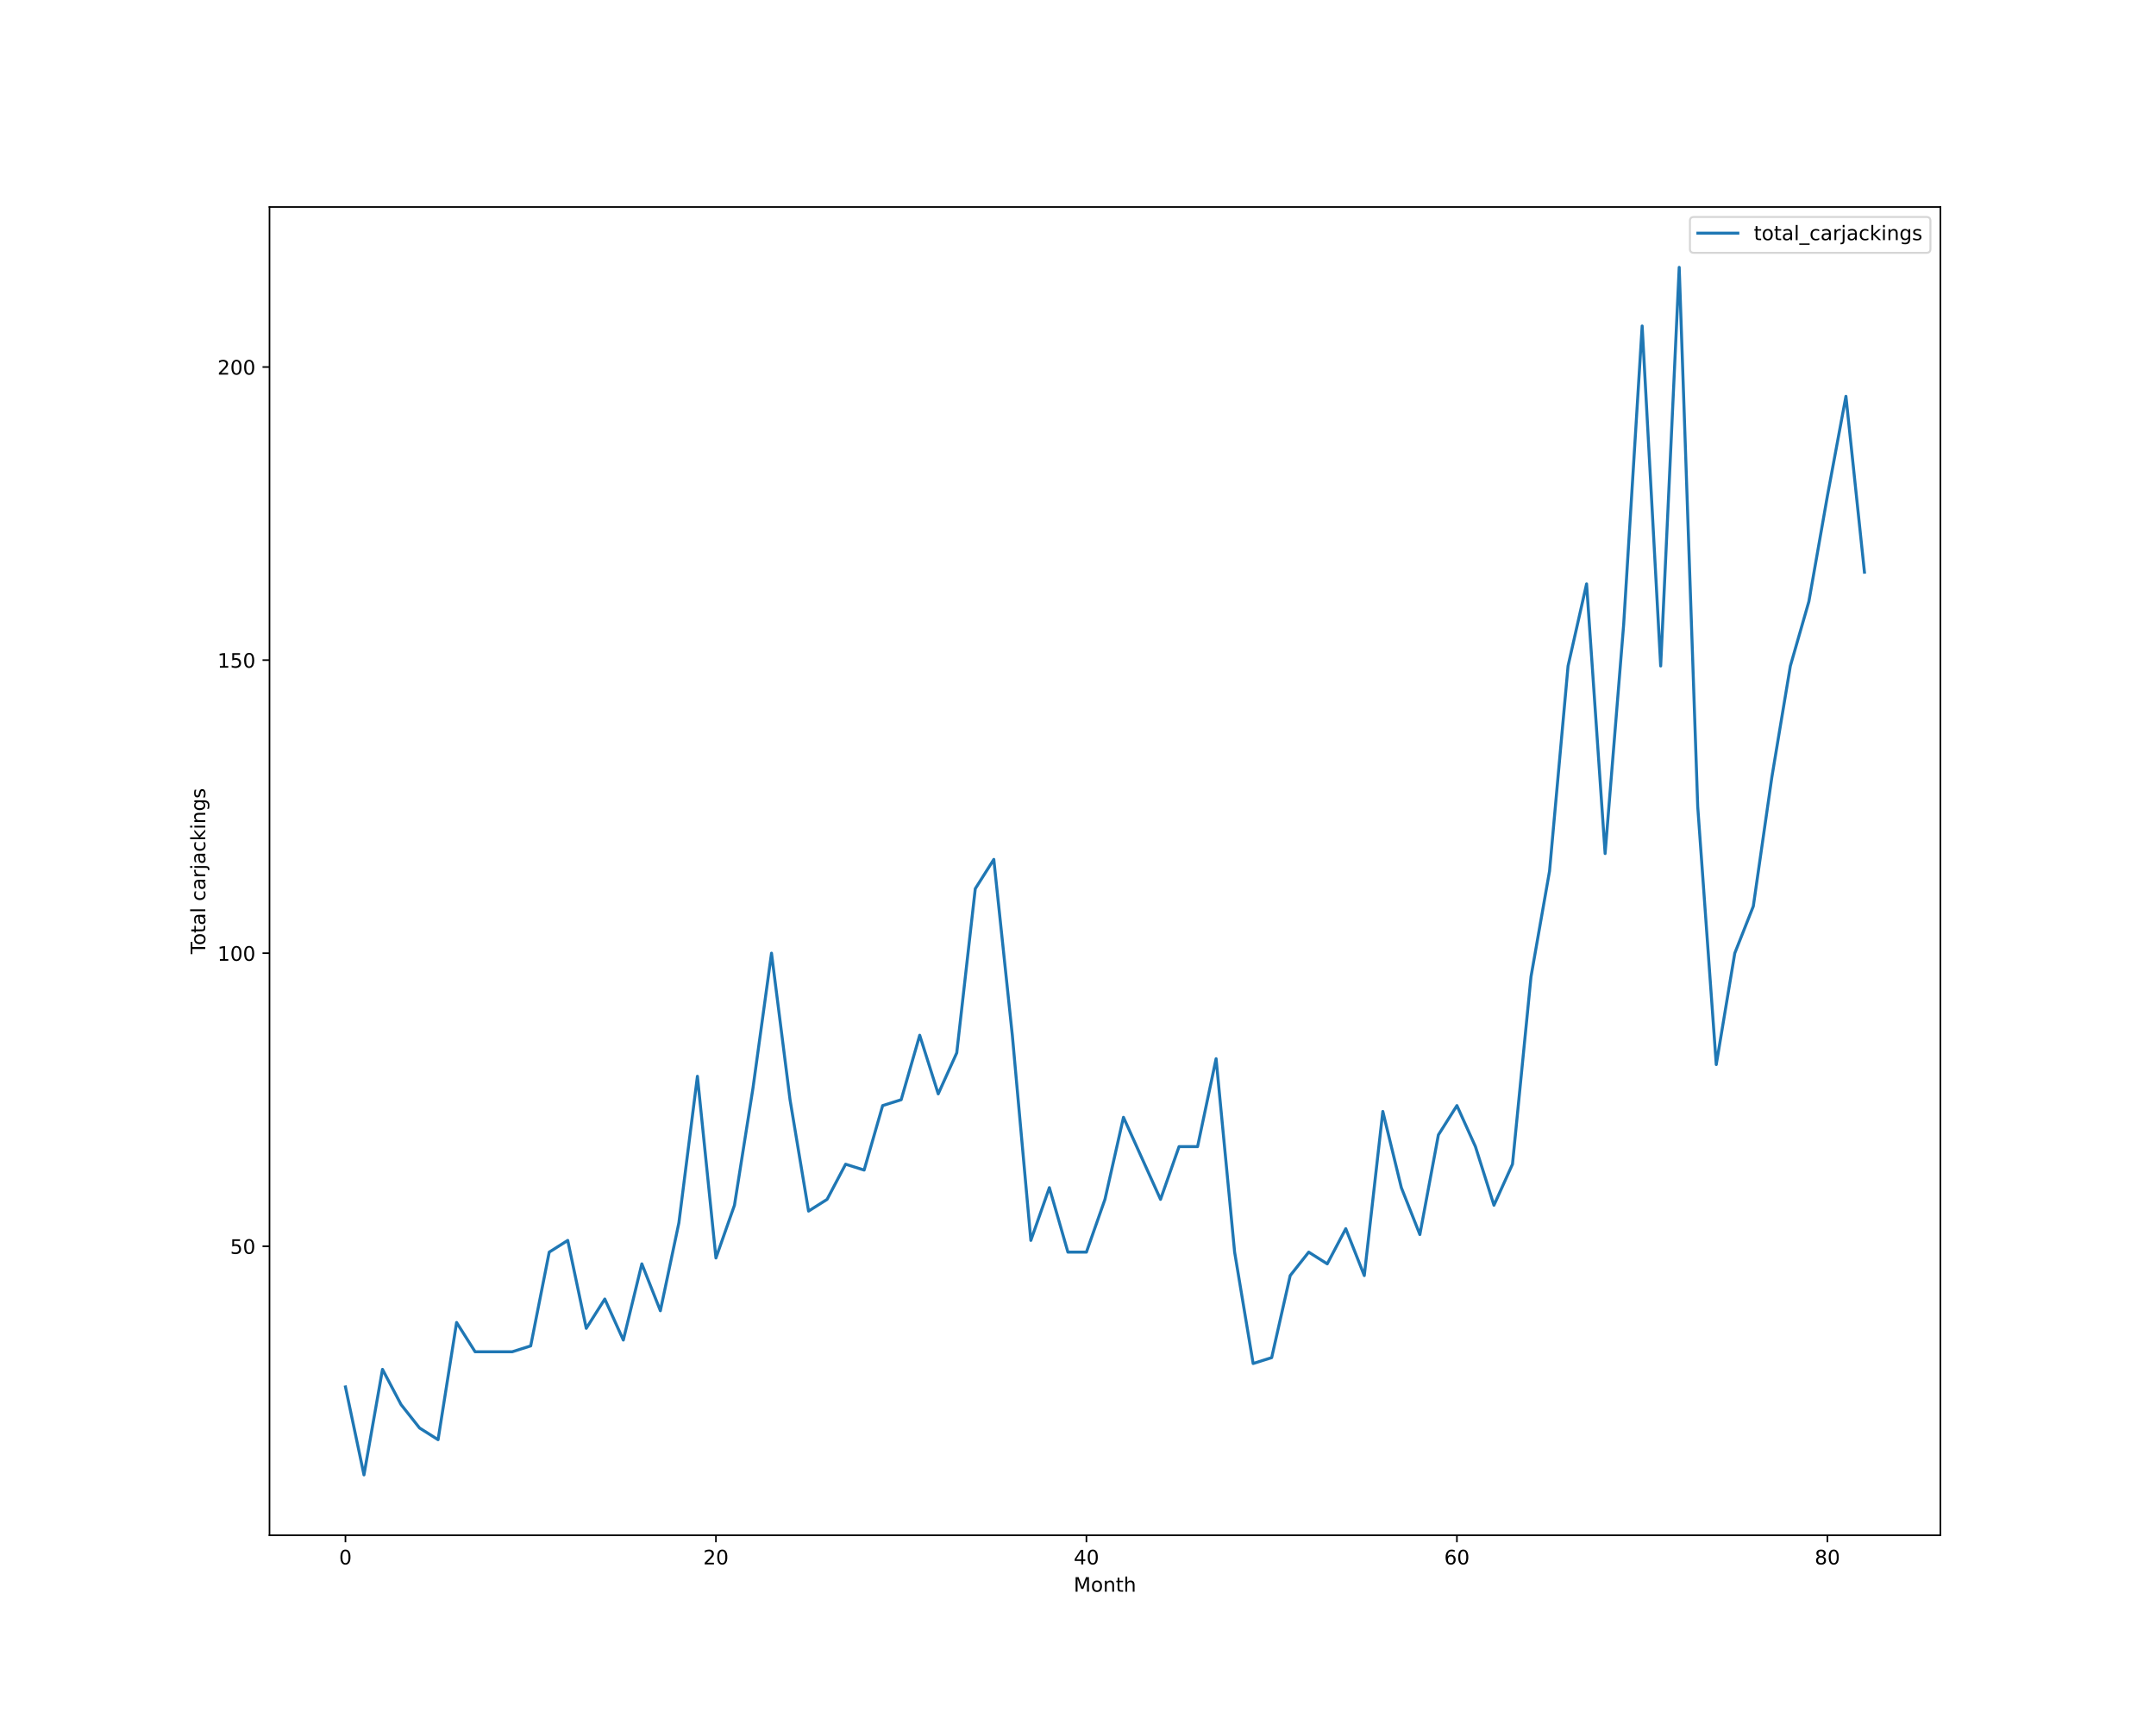
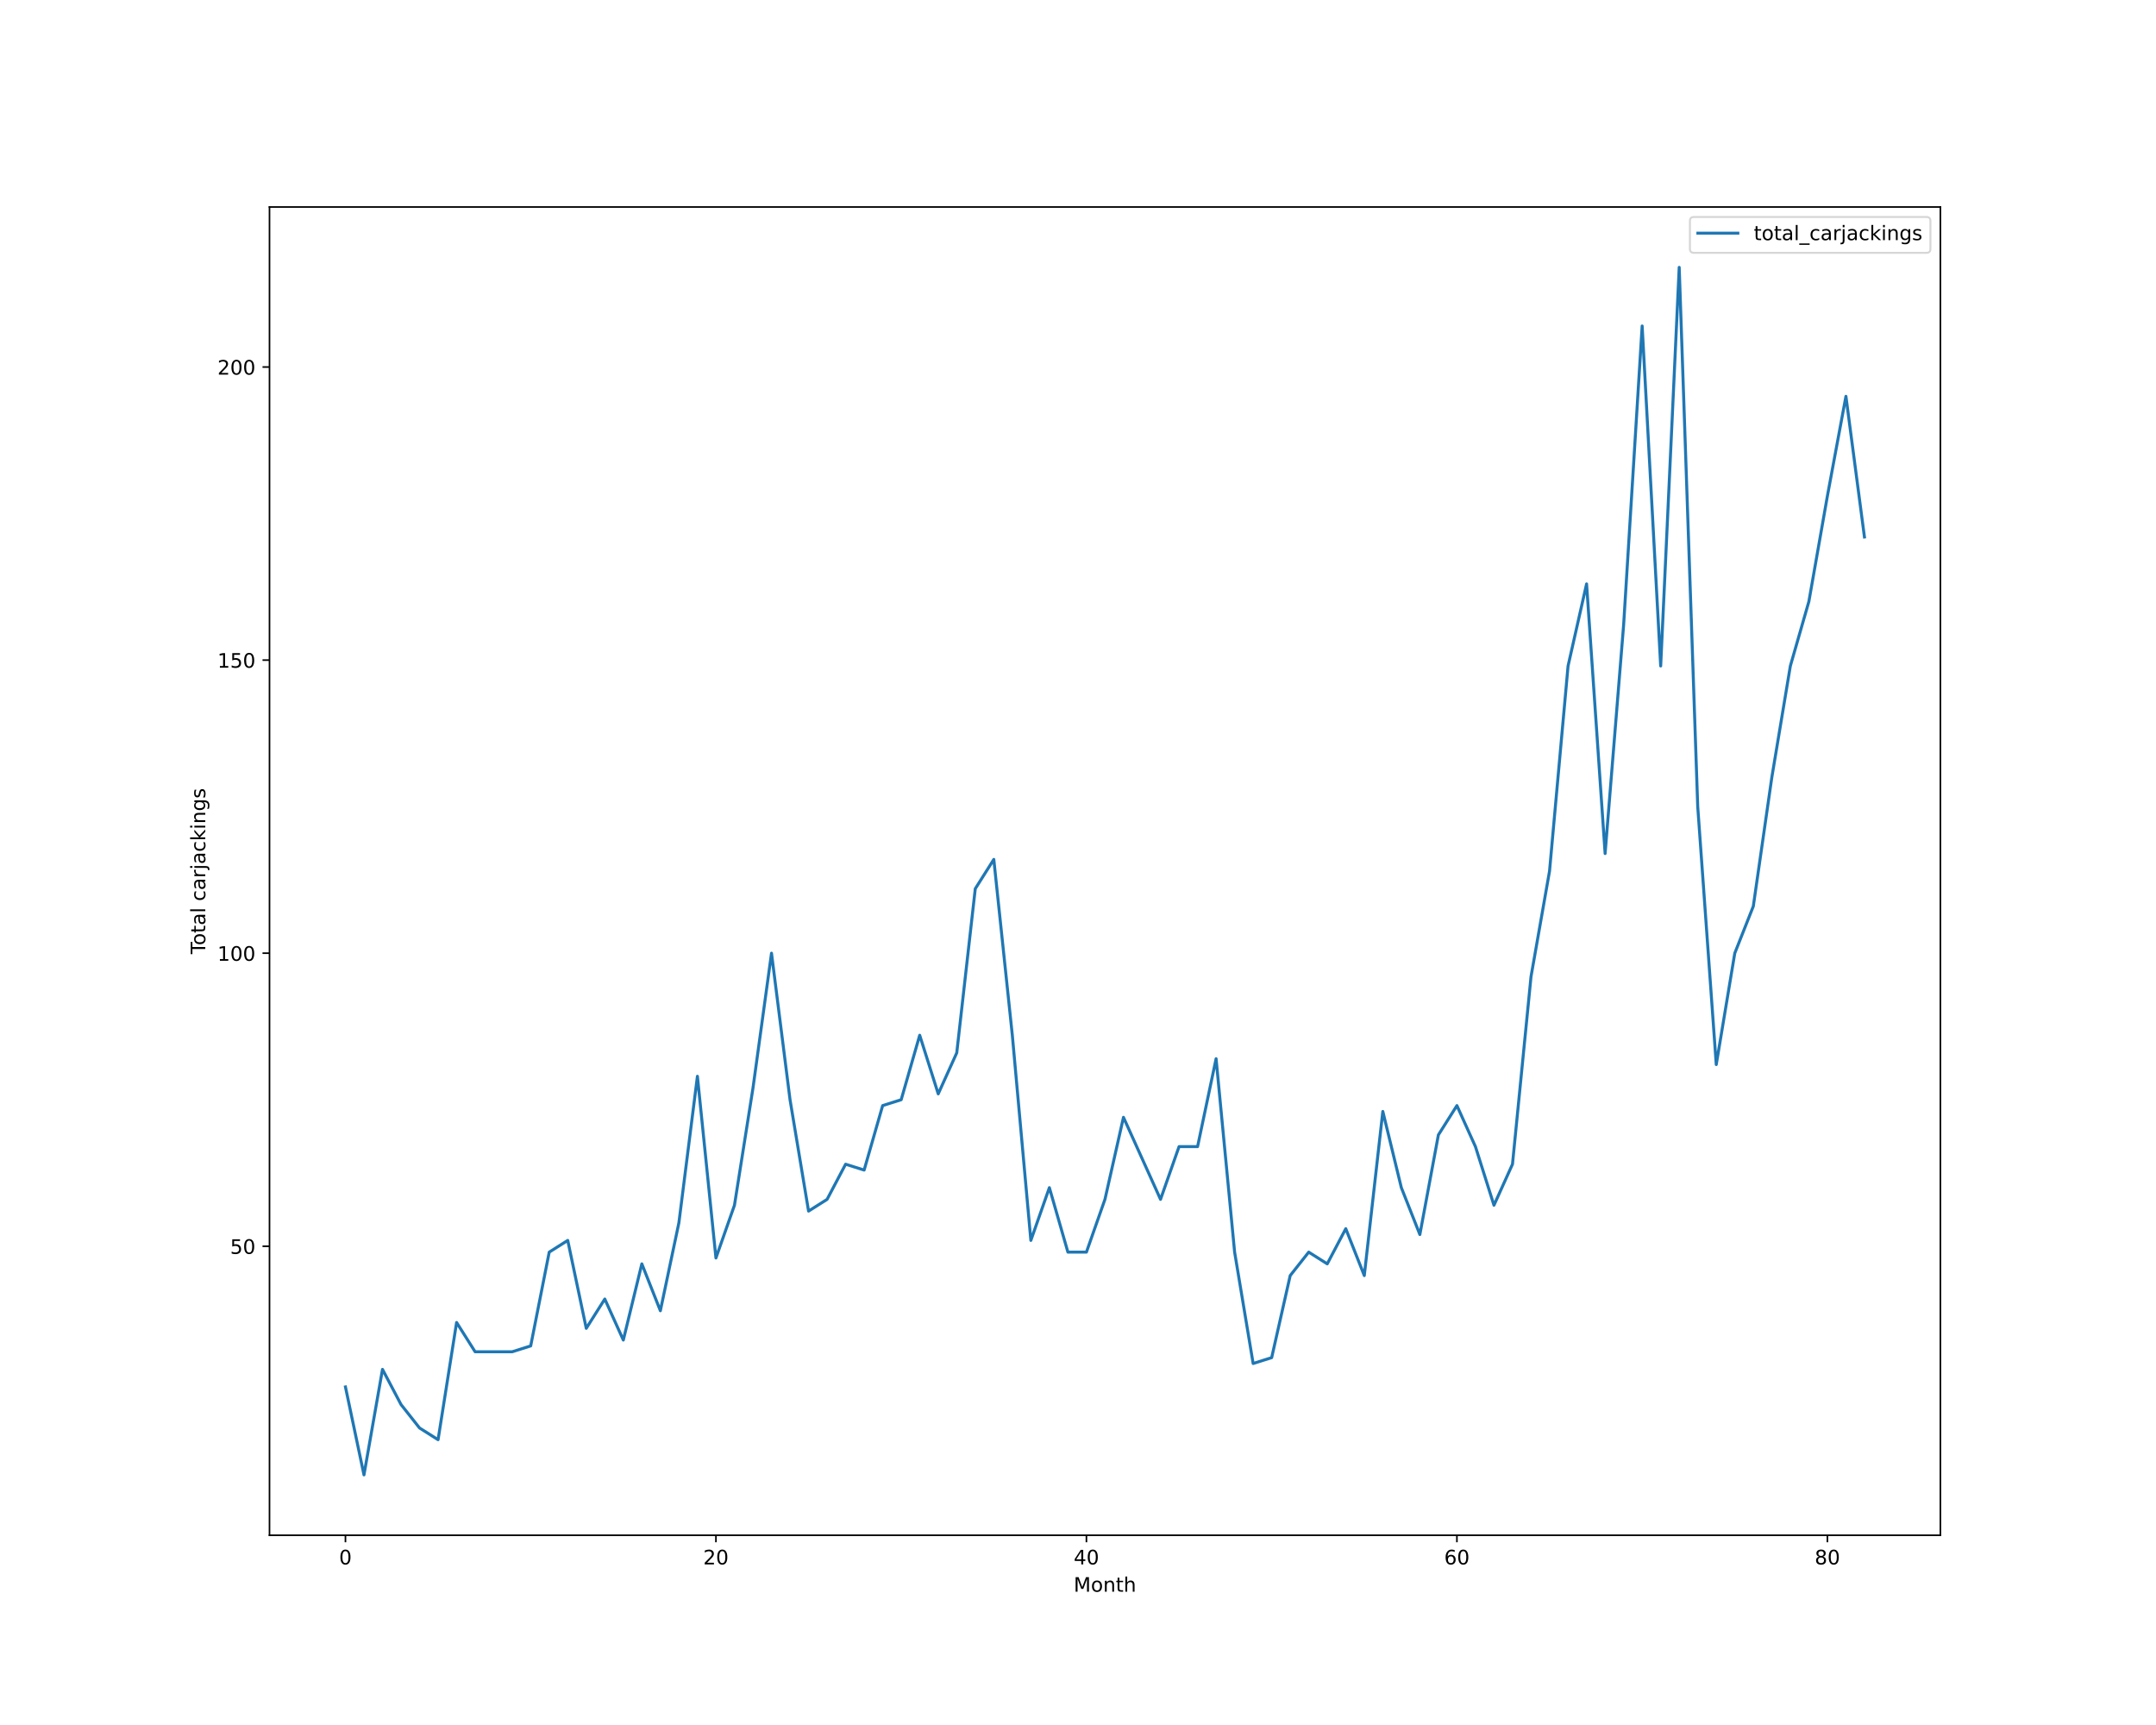
<svg xmlns="http://www.w3.org/2000/svg" xmlns:xlink="http://www.w3.org/1999/xlink" height="864pt" version="1.1" viewBox="0 0 1080 864" width="1080pt">
  <defs>
    <style type="text/css">*{stroke-linecap:butt;stroke-linejoin:round;}</style>
  </defs>
  <g id="figure_1">
    <g id="patch_1">
      <path d="M 0 864  L 1080 864  L 1080 0  L 0 0  z " style="fill:#ffffff;" />
    </g>
    <g id="axes_1">
      <g id="patch_2">
        <path d="M 135 768.96  L 972 768.96  L 972 103.68  L 135 103.68  z " style="fill:#ffffff;" />
      </g>
      <g id="matplotlib.axis_1">
        <g id="xtick_1">
          <g id="line2d_1">
            <defs>
-               <path d="M 0 0  L 0 3.5  " id="ma8808abe6f" style="stroke:#000000;stroke-width:0.8;" />
-             </defs>
-             <g>
-               <use style="stroke:#000000;stroke-width:0.8;" x="173.045" xlink:href="#ma8808abe6f" y="768.96" />
+               <path d="M 0 0  L 0 3.5  " id="mf2a1db190d" style="stroke:#000000;stroke-width:0.8;" />
+             </defs>
+             <g>
+               <use style="stroke:#000000;stroke-width:0.8;" x="173.045" xlink:href="#mf2a1db190d" y="768.96" />
            </g>
          </g>
          <g id="text_1">
            <g transform="translate(169.8642 783.5584)scale(0.1 -0.1)">
              <defs>
                <path d="M 2034 4250  Q 1547 4250 1301 3770  Q 1056 3291 1056 2328  Q 1056 1369 1301 889  Q 1547 409 2034 409  Q 2525 409 2770 889  Q 3016 1369 3016 2328  Q 3016 3291 2770 3770  Q 2525 4250 2034 4250  z M 2034 4750  Q 2819 4750 3233 4129  Q 3647 3509 3647 2328  Q 3647 1150 3233 529  Q 2819 -91 2034 -91  Q 1250 -91 836 529  Q 422 1150 422 2328  Q 422 3509 836 4129  Q 1250 4750 2034 4750  z " id="DejaVuSans-30" transform="scale(0.015625)" />
              </defs>
              <use xlink:href="#DejaVuSans-30" />
            </g>
          </g>
        </g>
        <g id="xtick_2">
          <g id="line2d_2">
            <g>
-               <use style="stroke:#000000;stroke-width:0.8;" x="358.633" xlink:href="#ma8808abe6f" y="768.96" />
+               <use style="stroke:#000000;stroke-width:0.8;" x="358.633" xlink:href="#mf2a1db190d" y="768.96" />
            </g>
          </g>
          <g id="text_2">
            <g transform="translate(352.2705 783.5584)scale(0.1 -0.1)">
              <defs>
                <path d="M 1228 531  L 3431 531  L 3431 0  L 469 0  L 469 531  Q 828 903 1448 1529  Q 2069 2156 2228 2338  Q 2531 2678 2651 2914  Q 2772 3150 2772 3378  Q 2772 3750 2511 3984  Q 2250 4219 1831 4219  Q 1534 4219 1204 4116  Q 875 4013 500 3803  L 500 4441  Q 881 4594 1212 4672  Q 1544 4750 1819 4750  Q 2544 4750 2975 4387  Q 3406 4025 3406 3419  Q 3406 3131 3298 2873  Q 3191 2616 2906 2266  Q 2828 2175 2409 1742  Q 1991 1309 1228 531  z " id="DejaVuSans-32" transform="scale(0.015625)" />
              </defs>
              <use xlink:href="#DejaVuSans-32" />
              <use x="63.623" xlink:href="#DejaVuSans-30" />
            </g>
          </g>
        </g>
        <g id="xtick_3">
          <g id="line2d_3">
            <g>
-               <use style="stroke:#000000;stroke-width:0.8;" x="544.221" xlink:href="#ma8808abe6f" y="768.96" />
+               <use style="stroke:#000000;stroke-width:0.8;" x="544.221" xlink:href="#mf2a1db190d" y="768.96" />
            </g>
          </g>
          <g id="text_3">
            <g transform="translate(537.8581 783.5584)scale(0.1 -0.1)">
              <defs>
                <path d="M 2419 4116  L 825 1625  L 2419 1625  L 2419 4116  z M 2253 4666  L 3047 4666  L 3047 1625  L 3713 1625  L 3713 1100  L 3047 1100  L 3047 0  L 2419 0  L 2419 1100  L 313 1100  L 313 1709  L 2253 4666  z " id="DejaVuSans-34" transform="scale(0.015625)" />
              </defs>
              <use xlink:href="#DejaVuSans-34" />
              <use x="63.623" xlink:href="#DejaVuSans-30" />
            </g>
          </g>
        </g>
        <g id="xtick_4">
          <g id="line2d_4">
            <g>
-               <use style="stroke:#000000;stroke-width:0.8;" x="729.808" xlink:href="#ma8808abe6f" y="768.96" />
+               <use style="stroke:#000000;stroke-width:0.8;" x="729.808" xlink:href="#mf2a1db190d" y="768.96" />
            </g>
          </g>
          <g id="text_4">
            <g transform="translate(723.4457 783.5584)scale(0.1 -0.1)">
              <defs>
                <path d="M 2113 2584  Q 1688 2584 1439 2293  Q 1191 2003 1191 1497  Q 1191 994 1439 701  Q 1688 409 2113 409  Q 2538 409 2786 701  Q 3034 994 3034 1497  Q 3034 2003 2786 2293  Q 2538 2584 2113 2584  z M 3366 4563  L 3366 3988  Q 3128 4100 2886 4159  Q 2644 4219 2406 4219  Q 1781 4219 1451 3797  Q 1122 3375 1075 2522  Q 1259 2794 1537 2939  Q 1816 3084 2150 3084  Q 2853 3084 3261 2657  Q 3669 2231 3669 1497  Q 3669 778 3244 343  Q 2819 -91 2113 -91  Q 1303 -91 875 529  Q 447 1150 447 2328  Q 447 3434 972 4092  Q 1497 4750 2381 4750  Q 2619 4750 2861 4703  Q 3103 4656 3366 4563  z " id="DejaVuSans-36" transform="scale(0.015625)" />
              </defs>
              <use xlink:href="#DejaVuSans-36" />
              <use x="63.623" xlink:href="#DejaVuSans-30" />
            </g>
          </g>
        </g>
        <g id="xtick_5">
          <g id="line2d_5">
            <g>
-               <use style="stroke:#000000;stroke-width:0.8;" x="915.396" xlink:href="#ma8808abe6f" y="768.96" />
+               <use style="stroke:#000000;stroke-width:0.8;" x="915.396" xlink:href="#mf2a1db190d" y="768.96" />
            </g>
          </g>
          <g id="text_5">
            <g transform="translate(909.0333 783.5584)scale(0.1 -0.1)">
              <defs>
                <path d="M 2034 2216  Q 1584 2216 1326 1975  Q 1069 1734 1069 1313  Q 1069 891 1326 650  Q 1584 409 2034 409  Q 2484 409 2743 651  Q 3003 894 3003 1313  Q 3003 1734 2745 1975  Q 2488 2216 2034 2216  z M 1403 2484  Q 997 2584 770 2862  Q 544 3141 544 3541  Q 544 4100 942 4425  Q 1341 4750 2034 4750  Q 2731 4750 3128 4425  Q 3525 4100 3525 3541  Q 3525 3141 3298 2862  Q 3072 2584 2669 2484  Q 3125 2378 3379 2068  Q 3634 1759 3634 1313  Q 3634 634 3220 271  Q 2806 -91 2034 -91  Q 1263 -91 848 271  Q 434 634 434 1313  Q 434 1759 690 2068  Q 947 2378 1403 2484  z M 1172 3481  Q 1172 3119 1398 2916  Q 1625 2713 2034 2713  Q 2441 2713 2670 2916  Q 2900 3119 2900 3481  Q 2900 3844 2670 4047  Q 2441 4250 2034 4250  Q 1625 4250 1398 4047  Q 1172 3844 1172 3481  z " id="DejaVuSans-38" transform="scale(0.015625)" />
              </defs>
              <use xlink:href="#DejaVuSans-38" />
              <use x="63.623" xlink:href="#DejaVuSans-30" />
            </g>
          </g>
        </g>
        <g id="text_6">
          <g transform="translate(537.8289 797.2366)scale(0.1 -0.1)">
            <defs>
              <path d="M 628 4666  L 1569 4666  L 2759 1491  L 3956 4666  L 4897 4666  L 4897 0  L 4281 0  L 4281 4097  L 3078 897  L 2444 897  L 1241 4097  L 1241 0  L 628 0  L 628 4666  z " id="DejaVuSans-4d" transform="scale(0.015625)" />
              <path d="M 1959 3097  Q 1497 3097 1228 2736  Q 959 2375 959 1747  Q 959 1119 1226 758  Q 1494 397 1959 397  Q 2419 397 2687 759  Q 2956 1122 2956 1747  Q 2956 2369 2687 2733  Q 2419 3097 1959 3097  z M 1959 3584  Q 2709 3584 3137 3096  Q 3566 2609 3566 1747  Q 3566 888 3137 398  Q 2709 -91 1959 -91  Q 1206 -91 779 398  Q 353 888 353 1747  Q 353 2609 779 3096  Q 1206 3584 1959 3584  z " id="DejaVuSans-6f" transform="scale(0.015625)" />
              <path d="M 3513 2113  L 3513 0  L 2938 0  L 2938 2094  Q 2938 2591 2744 2837  Q 2550 3084 2163 3084  Q 1697 3084 1428 2787  Q 1159 2491 1159 1978  L 1159 0  L 581 0  L 581 3500  L 1159 3500  L 1159 2956  Q 1366 3272 1645 3428  Q 1925 3584 2291 3584  Q 2894 3584 3203 3211  Q 3513 2838 3513 2113  z " id="DejaVuSans-6e" transform="scale(0.015625)" />
              <path d="M 1172 4494  L 1172 3500  L 2356 3500  L 2356 3053  L 1172 3053  L 1172 1153  Q 1172 725 1289 603  Q 1406 481 1766 481  L 2356 481  L 2356 0  L 1766 0  Q 1100 0 847 248  Q 594 497 594 1153  L 594 3053  L 172 3053  L 172 3500  L 594 3500  L 594 4494  L 1172 4494  z " id="DejaVuSans-74" transform="scale(0.015625)" />
              <path d="M 3513 2113  L 3513 0  L 2938 0  L 2938 2094  Q 2938 2591 2744 2837  Q 2550 3084 2163 3084  Q 1697 3084 1428 2787  Q 1159 2491 1159 1978  L 1159 0  L 581 0  L 581 4863  L 1159 4863  L 1159 2956  Q 1366 3272 1645 3428  Q 1925 3584 2291 3584  Q 2894 3584 3203 3211  Q 3513 2838 3513 2113  z " id="DejaVuSans-68" transform="scale(0.015625)" />
            </defs>
            <use xlink:href="#DejaVuSans-4d" />
            <use x="86.279" xlink:href="#DejaVuSans-6f" />
            <use x="147.461" xlink:href="#DejaVuSans-6e" />
            <use x="210.84" xlink:href="#DejaVuSans-74" />
            <use x="250.049" xlink:href="#DejaVuSans-68" />
          </g>
        </g>
      </g>
      <g id="matplotlib.axis_2">
        <g id="ytick_1">
          <g id="line2d_6">
            <defs>
-               <path d="M 0 0  L -3.5 0  " id="ma6ffa78f3d" style="stroke:#000000;stroke-width:0.8;" />
-             </defs>
-             <g>
-               <use style="stroke:#000000;stroke-width:0.8;" x="135" xlink:href="#ma6ffa78f3d" y="624.219" />
+               <path d="M 0 0  L -3.5 0  " id="mbb87c1868b" style="stroke:#000000;stroke-width:0.8;" />
+             </defs>
+             <g>
+               <use style="stroke:#000000;stroke-width:0.8;" x="135" xlink:href="#mbb87c1868b" y="624.219" />
            </g>
          </g>
          <g id="text_7">
            <g transform="translate(115.275 628.0182)scale(0.1 -0.1)">
              <defs>
                <path d="M 691 4666  L 3169 4666  L 3169 4134  L 1269 4134  L 1269 2991  Q 1406 3038 1543 3061  Q 1681 3084 1819 3084  Q 2600 3084 3056 2656  Q 3513 2228 3513 1497  Q 3513 744 3044 326  Q 2575 -91 1722 -91  Q 1428 -91 1123 -41  Q 819 9 494 109  L 494 744  Q 775 591 1075 516  Q 1375 441 1709 441  Q 2250 441 2565 725  Q 2881 1009 2881 1497  Q 2881 1984 2565 2268  Q 2250 2553 1709 2553  Q 1456 2553 1204 2497  Q 953 2441 691 2322  L 691 4666  z " id="DejaVuSans-35" transform="scale(0.015625)" />
              </defs>
              <use xlink:href="#DejaVuSans-35" />
              <use x="63.623" xlink:href="#DejaVuSans-30" />
            </g>
          </g>
        </g>
        <g id="ytick_2">
          <g id="line2d_7">
            <g>
-               <use style="stroke:#000000;stroke-width:0.8;" x="135" xlink:href="#ma6ffa78f3d" y="477.423" />
+               <use style="stroke:#000000;stroke-width:0.8;" x="135" xlink:href="#mbb87c1868b" y="477.423" />
            </g>
          </g>
          <g id="text_8">
            <g transform="translate(108.9125 481.2221)scale(0.1 -0.1)">
              <defs>
                <path d="M 794 531  L 1825 531  L 1825 4091  L 703 3866  L 703 4441  L 1819 4666  L 2450 4666  L 2450 531  L 3481 531  L 3481 0  L 794 0  L 794 531  z " id="DejaVuSans-31" transform="scale(0.015625)" />
              </defs>
              <use xlink:href="#DejaVuSans-31" />
              <use x="63.623" xlink:href="#DejaVuSans-30" />
              <use x="127.246" xlink:href="#DejaVuSans-30" />
            </g>
          </g>
        </g>
        <g id="ytick_3">
          <g id="line2d_8">
            <g>
-               <use style="stroke:#000000;stroke-width:0.8;" x="135" xlink:href="#ma6ffa78f3d" y="330.627" />
+               <use style="stroke:#000000;stroke-width:0.8;" x="135" xlink:href="#mbb87c1868b" y="330.627" />
            </g>
          </g>
          <g id="text_9">
            <g transform="translate(108.9125 334.426)scale(0.1 -0.1)">
              <use xlink:href="#DejaVuSans-31" />
              <use x="63.623" xlink:href="#DejaVuSans-35" />
              <use x="127.246" xlink:href="#DejaVuSans-30" />
            </g>
          </g>
        </g>
        <g id="ytick_4">
          <g id="line2d_9">
            <g>
-               <use style="stroke:#000000;stroke-width:0.8;" x="135" xlink:href="#ma6ffa78f3d" y="183.831" />
+               <use style="stroke:#000000;stroke-width:0.8;" x="135" xlink:href="#mbb87c1868b" y="183.831" />
            </g>
          </g>
          <g id="text_10">
            <g transform="translate(108.9125 187.6299)scale(0.1 -0.1)">
              <use xlink:href="#DejaVuSans-32" />
              <use x="63.623" xlink:href="#DejaVuSans-30" />
              <use x="127.246" xlink:href="#DejaVuSans-30" />
            </g>
          </g>
        </g>
        <g id="text_11">
          <g transform="translate(102.8328 477.8888)rotate(-90)scale(0.1 -0.1)">
            <defs>
              <path d="M -19 4666  L 3928 4666  L 3928 4134  L 2272 4134  L 2272 0  L 1638 0  L 1638 4134  L -19 4134  L -19 4666  z " id="DejaVuSans-54" transform="scale(0.015625)" />
              <path d="M 2194 1759  Q 1497 1759 1228 1600  Q 959 1441 959 1056  Q 959 750 1161 570  Q 1363 391 1709 391  Q 2188 391 2477 730  Q 2766 1069 2766 1631  L 2766 1759  L 2194 1759  z M 3341 1997  L 3341 0  L 2766 0  L 2766 531  Q 2569 213 2275 61  Q 1981 -91 1556 -91  Q 1019 -91 701 211  Q 384 513 384 1019  Q 384 1609 779 1909  Q 1175 2209 1959 2209  L 2766 2209  L 2766 2266  Q 2766 2663 2505 2880  Q 2244 3097 1772 3097  Q 1472 3097 1187 3025  Q 903 2953 641 2809  L 641 3341  Q 956 3463 1253 3523  Q 1550 3584 1831 3584  Q 2591 3584 2966 3190  Q 3341 2797 3341 1997  z " id="DejaVuSans-61" transform="scale(0.015625)" />
              <path d="M 603 4863  L 1178 4863  L 1178 0  L 603 0  L 603 4863  z " id="DejaVuSans-6c" transform="scale(0.015625)" />
              <path id="DejaVuSans-20" transform="scale(0.015625)" />
              <path d="M 3122 3366  L 3122 2828  Q 2878 2963 2633 3030  Q 2388 3097 2138 3097  Q 1578 3097 1268 2742  Q 959 2388 959 1747  Q 959 1106 1268 751  Q 1578 397 2138 397  Q 2388 397 2633 464  Q 2878 531 3122 666  L 3122 134  Q 2881 22 2623 -34  Q 2366 -91 2075 -91  Q 1284 -91 818 406  Q 353 903 353 1747  Q 353 2603 823 3093  Q 1294 3584 2113 3584  Q 2378 3584 2631 3529  Q 2884 3475 3122 3366  z " id="DejaVuSans-63" transform="scale(0.015625)" />
              <path d="M 2631 2963  Q 2534 3019 2420 3045  Q 2306 3072 2169 3072  Q 1681 3072 1420 2755  Q 1159 2438 1159 1844  L 1159 0  L 581 0  L 581 3500  L 1159 3500  L 1159 2956  Q 1341 3275 1631 3429  Q 1922 3584 2338 3584  Q 2397 3584 2469 3576  Q 2541 3569 2628 3553  L 2631 2963  z " id="DejaVuSans-72" transform="scale(0.015625)" />
              <path d="M 603 3500  L 1178 3500  L 1178 -63  Q 1178 -731 923 -1031  Q 669 -1331 103 -1331  L -116 -1331  L -116 -844  L 38 -844  Q 366 -844 484 -692  Q 603 -541 603 -63  L 603 3500  z M 603 4863  L 1178 4863  L 1178 4134  L 603 4134  L 603 4863  z " id="DejaVuSans-6a" transform="scale(0.015625)" />
              <path d="M 581 4863  L 1159 4863  L 1159 1991  L 2875 3500  L 3609 3500  L 1753 1863  L 3688 0  L 2938 0  L 1159 1709  L 1159 0  L 581 0  L 581 4863  z " id="DejaVuSans-6b" transform="scale(0.015625)" />
              <path d="M 603 3500  L 1178 3500  L 1178 0  L 603 0  L 603 3500  z M 603 4863  L 1178 4863  L 1178 4134  L 603 4134  L 603 4863  z " id="DejaVuSans-69" transform="scale(0.015625)" />
              <path d="M 2906 1791  Q 2906 2416 2648 2759  Q 2391 3103 1925 3103  Q 1463 3103 1205 2759  Q 947 2416 947 1791  Q 947 1169 1205 825  Q 1463 481 1925 481  Q 2391 481 2648 825  Q 2906 1169 2906 1791  z M 3481 434  Q 3481 -459 3084 -895  Q 2688 -1331 1869 -1331  Q 1566 -1331 1297 -1286  Q 1028 -1241 775 -1147  L 775 -588  Q 1028 -725 1275 -790  Q 1522 -856 1778 -856  Q 2344 -856 2625 -561  Q 2906 -266 2906 331  L 2906 616  Q 2728 306 2450 153  Q 2172 0 1784 0  Q 1141 0 747 490  Q 353 981 353 1791  Q 353 2603 747 3093  Q 1141 3584 1784 3584  Q 2172 3584 2450 3431  Q 2728 3278 2906 2969  L 2906 3500  L 3481 3500  L 3481 434  z " id="DejaVuSans-67" transform="scale(0.015625)" />
              <path d="M 2834 3397  L 2834 2853  Q 2591 2978 2328 3040  Q 2066 3103 1784 3103  Q 1356 3103 1142 2972  Q 928 2841 928 2578  Q 928 2378 1081 2264  Q 1234 2150 1697 2047  L 1894 2003  Q 2506 1872 2764 1633  Q 3022 1394 3022 966  Q 3022 478 2636 193  Q 2250 -91 1575 -91  Q 1294 -91 989 -36  Q 684 19 347 128  L 347 722  Q 666 556 975 473  Q 1284 391 1588 391  Q 1994 391 2212 530  Q 2431 669 2431 922  Q 2431 1156 2273 1281  Q 2116 1406 1581 1522  L 1381 1569  Q 847 1681 609 1914  Q 372 2147 372 2553  Q 372 3047 722 3315  Q 1072 3584 1716 3584  Q 2034 3584 2315 3537  Q 2597 3491 2834 3397  z " id="DejaVuSans-73" transform="scale(0.015625)" />
            </defs>
            <use xlink:href="#DejaVuSans-54" />
            <use x="44.084" xlink:href="#DejaVuSans-6f" />
            <use x="105.266" xlink:href="#DejaVuSans-74" />
            <use x="144.475" xlink:href="#DejaVuSans-61" />
            <use x="205.754" xlink:href="#DejaVuSans-6c" />
            <use x="233.537" xlink:href="#DejaVuSans-20" />
            <use x="265.324" xlink:href="#DejaVuSans-63" />
            <use x="320.305" xlink:href="#DejaVuSans-61" />
            <use x="381.584" xlink:href="#DejaVuSans-72" />
            <use x="422.697" xlink:href="#DejaVuSans-6a" />
            <use x="450.48" xlink:href="#DejaVuSans-61" />
            <use x="511.76" xlink:href="#DejaVuSans-63" />
            <use x="566.74" xlink:href="#DejaVuSans-6b" />
            <use x="624.65" xlink:href="#DejaVuSans-69" />
            <use x="652.434" xlink:href="#DejaVuSans-6e" />
            <use x="715.812" xlink:href="#DejaVuSans-67" />
            <use x="779.289" xlink:href="#DejaVuSans-73" />
          </g>
        </g>
      </g>
      <g id="line2d_10">
-         <path clip-path="url(#pc72b15b8c4)" d="M 173.045 694.681  L 182.325 738.72  L 191.604 685.873  L 200.884 703.489  L 210.163 715.233  L 219.442 721.104  L 228.722 662.386  L 238.001 677.066  L 247.28 677.066  L 256.56 677.066  L 265.839 674.13  L 275.119 627.155  L 284.398 621.283  L 293.677 665.322  L 302.957 650.642  L 312.236 671.194  L 321.516 633.027  L 330.795 656.514  L 340.074 612.475  L 349.354 539.077  L 358.633 630.091  L 367.912 603.668  L 377.192 544.949  L 386.471 477.423  L 395.751 550.821  L 405.03 606.603  L 414.309 600.732  L 423.589 583.116  L 432.868 586.052  L 442.147 553.757  L 451.427 550.821  L 460.706 518.526  L 469.986 547.885  L 479.265 527.334  L 488.544 445.128  L 497.824 430.448  L 507.103 518.526  L 516.382 621.283  L 525.662 594.86  L 534.941 627.155  L 544.221 627.155  L 553.5 600.732  L 562.779 559.629  L 572.059 580.18  L 581.338 600.732  L 590.618 574.308  L 599.897 574.308  L 609.176 530.27  L 618.456 627.155  L 627.735 682.937  L 637.014 680.002  L 646.294 638.899  L 655.573 627.155  L 664.853 633.027  L 674.132 615.411  L 683.411 638.899  L 692.691 556.693  L 701.97 594.86  L 711.249 618.347  L 720.529 568.437  L 729.808 553.757  L 739.088 574.308  L 748.367 603.668  L 757.646 583.116  L 766.926 489.167  L 776.205 436.32  L 785.484 333.563  L 794.764 292.46  L 804.043 427.512  L 813.323 313.011  L 822.602 163.279  L 831.881 333.563  L 841.161 133.92  L 850.44 404.025  L 859.72 533.205  L 868.999 477.423  L 878.278 453.936  L 887.558 389.345  L 896.837 333.563  L 906.116 301.268  L 915.396 248.421  L 924.675 198.51  L 933.955 286.588  " style="fill:none;stroke:#1f77b4;stroke-linecap:square;stroke-width:1.5;" />
+         <path clip-path="url(#p13e588985e)" d="M 173.045 694.681  L 182.325 738.72  L 191.604 685.873  L 200.884 703.489  L 210.163 715.233  L 219.442 721.104  L 228.722 662.386  L 238.001 677.066  L 247.28 677.066  L 256.56 677.066  L 265.839 674.13  L 275.119 627.155  L 284.398 621.283  L 293.677 665.322  L 302.957 650.642  L 312.236 671.194  L 321.516 633.027  L 330.795 656.514  L 340.074 612.475  L 349.354 539.077  L 358.633 630.091  L 367.912 603.668  L 377.192 544.949  L 386.471 477.423  L 395.751 550.821  L 405.03 606.603  L 414.309 600.732  L 423.589 583.116  L 432.868 586.052  L 442.147 553.757  L 451.427 550.821  L 460.706 518.526  L 469.986 547.885  L 479.265 527.334  L 488.544 445.128  L 497.824 430.448  L 507.103 518.526  L 516.382 621.283  L 525.662 594.86  L 534.941 627.155  L 544.221 627.155  L 553.5 600.732  L 562.779 559.629  L 572.059 580.18  L 581.338 600.732  L 590.618 574.308  L 599.897 574.308  L 609.176 530.27  L 618.456 627.155  L 627.735 682.937  L 637.014 680.002  L 646.294 638.899  L 655.573 627.155  L 664.853 633.027  L 674.132 615.411  L 683.411 638.899  L 692.691 556.693  L 701.97 594.86  L 711.249 618.347  L 720.529 568.437  L 729.808 553.757  L 739.088 574.308  L 748.367 603.668  L 757.646 583.116  L 766.926 489.167  L 776.205 436.32  L 785.484 333.563  L 794.764 292.46  L 804.043 427.512  L 813.323 313.011  L 822.602 163.279  L 831.881 333.563  L 841.161 133.92  L 850.44 404.025  L 859.72 533.205  L 868.999 477.423  L 878.278 453.936  L 887.558 389.345  L 896.837 333.563  L 906.116 301.268  L 915.396 248.421  L 924.675 198.51  L 933.955 268.972  " style="fill:none;stroke:#1f77b4;stroke-linecap:square;stroke-width:1.5;" />
      </g>
      <g id="patch_3">
        <path d="M 135 768.96  L 135 103.68  " style="fill:none;stroke:#000000;stroke-linecap:square;stroke-linejoin:miter;stroke-width:0.8;" />
      </g>
      <g id="patch_4">
        <path d="M 972 768.96  L 972 103.68  " style="fill:none;stroke:#000000;stroke-linecap:square;stroke-linejoin:miter;stroke-width:0.8;" />
      </g>
      <g id="patch_5">
        <path d="M 135 768.96  L 972 768.96  " style="fill:none;stroke:#000000;stroke-linecap:square;stroke-linejoin:miter;stroke-width:0.8;" />
      </g>
      <g id="patch_6">
        <path d="M 135 103.68  L 972 103.68  " style="fill:none;stroke:#000000;stroke-linecap:square;stroke-linejoin:miter;stroke-width:0.8;" />
      </g>
      <g id="legend_1">
        <g id="patch_7">
          <path d="M 848.528 126.636  L 965 126.636  Q 967 126.636 967 124.636  L 967 110.68  Q 967 108.68 965 108.68  L 848.528 108.68  Q 846.528 108.68 846.528 110.68  L 846.528 124.636  Q 846.528 126.636 848.528 126.636  z " style="fill:#ffffff;opacity:0.8;stroke:#cccccc;stroke-linejoin:miter;" />
        </g>
        <g id="line2d_11">
          <path d="M 850.528 116.778  L 870.528 116.778  " style="fill:none;stroke:#1f77b4;stroke-linecap:square;stroke-width:1.5;" />
        </g>
        <g id="line2d_12" />
        <g id="text_12">
          <g transform="translate(878.5281 120.2784)scale(0.1 -0.1)">
            <defs>
              <path d="M 3263 -1063  L 3263 -1509  L -63 -1509  L -63 -1063  L 3263 -1063  z " id="DejaVuSans-5f" transform="scale(0.015625)" />
            </defs>
            <use xlink:href="#DejaVuSans-74" />
            <use x="39.209" xlink:href="#DejaVuSans-6f" />
            <use x="100.391" xlink:href="#DejaVuSans-74" />
            <use x="139.6" xlink:href="#DejaVuSans-61" />
            <use x="200.879" xlink:href="#DejaVuSans-6c" />
            <use x="228.662" xlink:href="#DejaVuSans-5f" />
            <use x="278.662" xlink:href="#DejaVuSans-63" />
            <use x="333.643" xlink:href="#DejaVuSans-61" />
            <use x="394.922" xlink:href="#DejaVuSans-72" />
            <use x="436.035" xlink:href="#DejaVuSans-6a" />
            <use x="463.818" xlink:href="#DejaVuSans-61" />
            <use x="525.098" xlink:href="#DejaVuSans-63" />
            <use x="580.078" xlink:href="#DejaVuSans-6b" />
            <use x="637.988" xlink:href="#DejaVuSans-69" />
            <use x="665.771" xlink:href="#DejaVuSans-6e" />
            <use x="729.15" xlink:href="#DejaVuSans-67" />
            <use x="792.627" xlink:href="#DejaVuSans-73" />
          </g>
        </g>
      </g>
    </g>
  </g>
  <defs>
-     <clipPath id="pc72b15b8c4">
+     <clipPath id="p13e588985e">
      <rect height="665.28" width="837" x="135" y="103.68" />
    </clipPath>
  </defs>
</svg>
